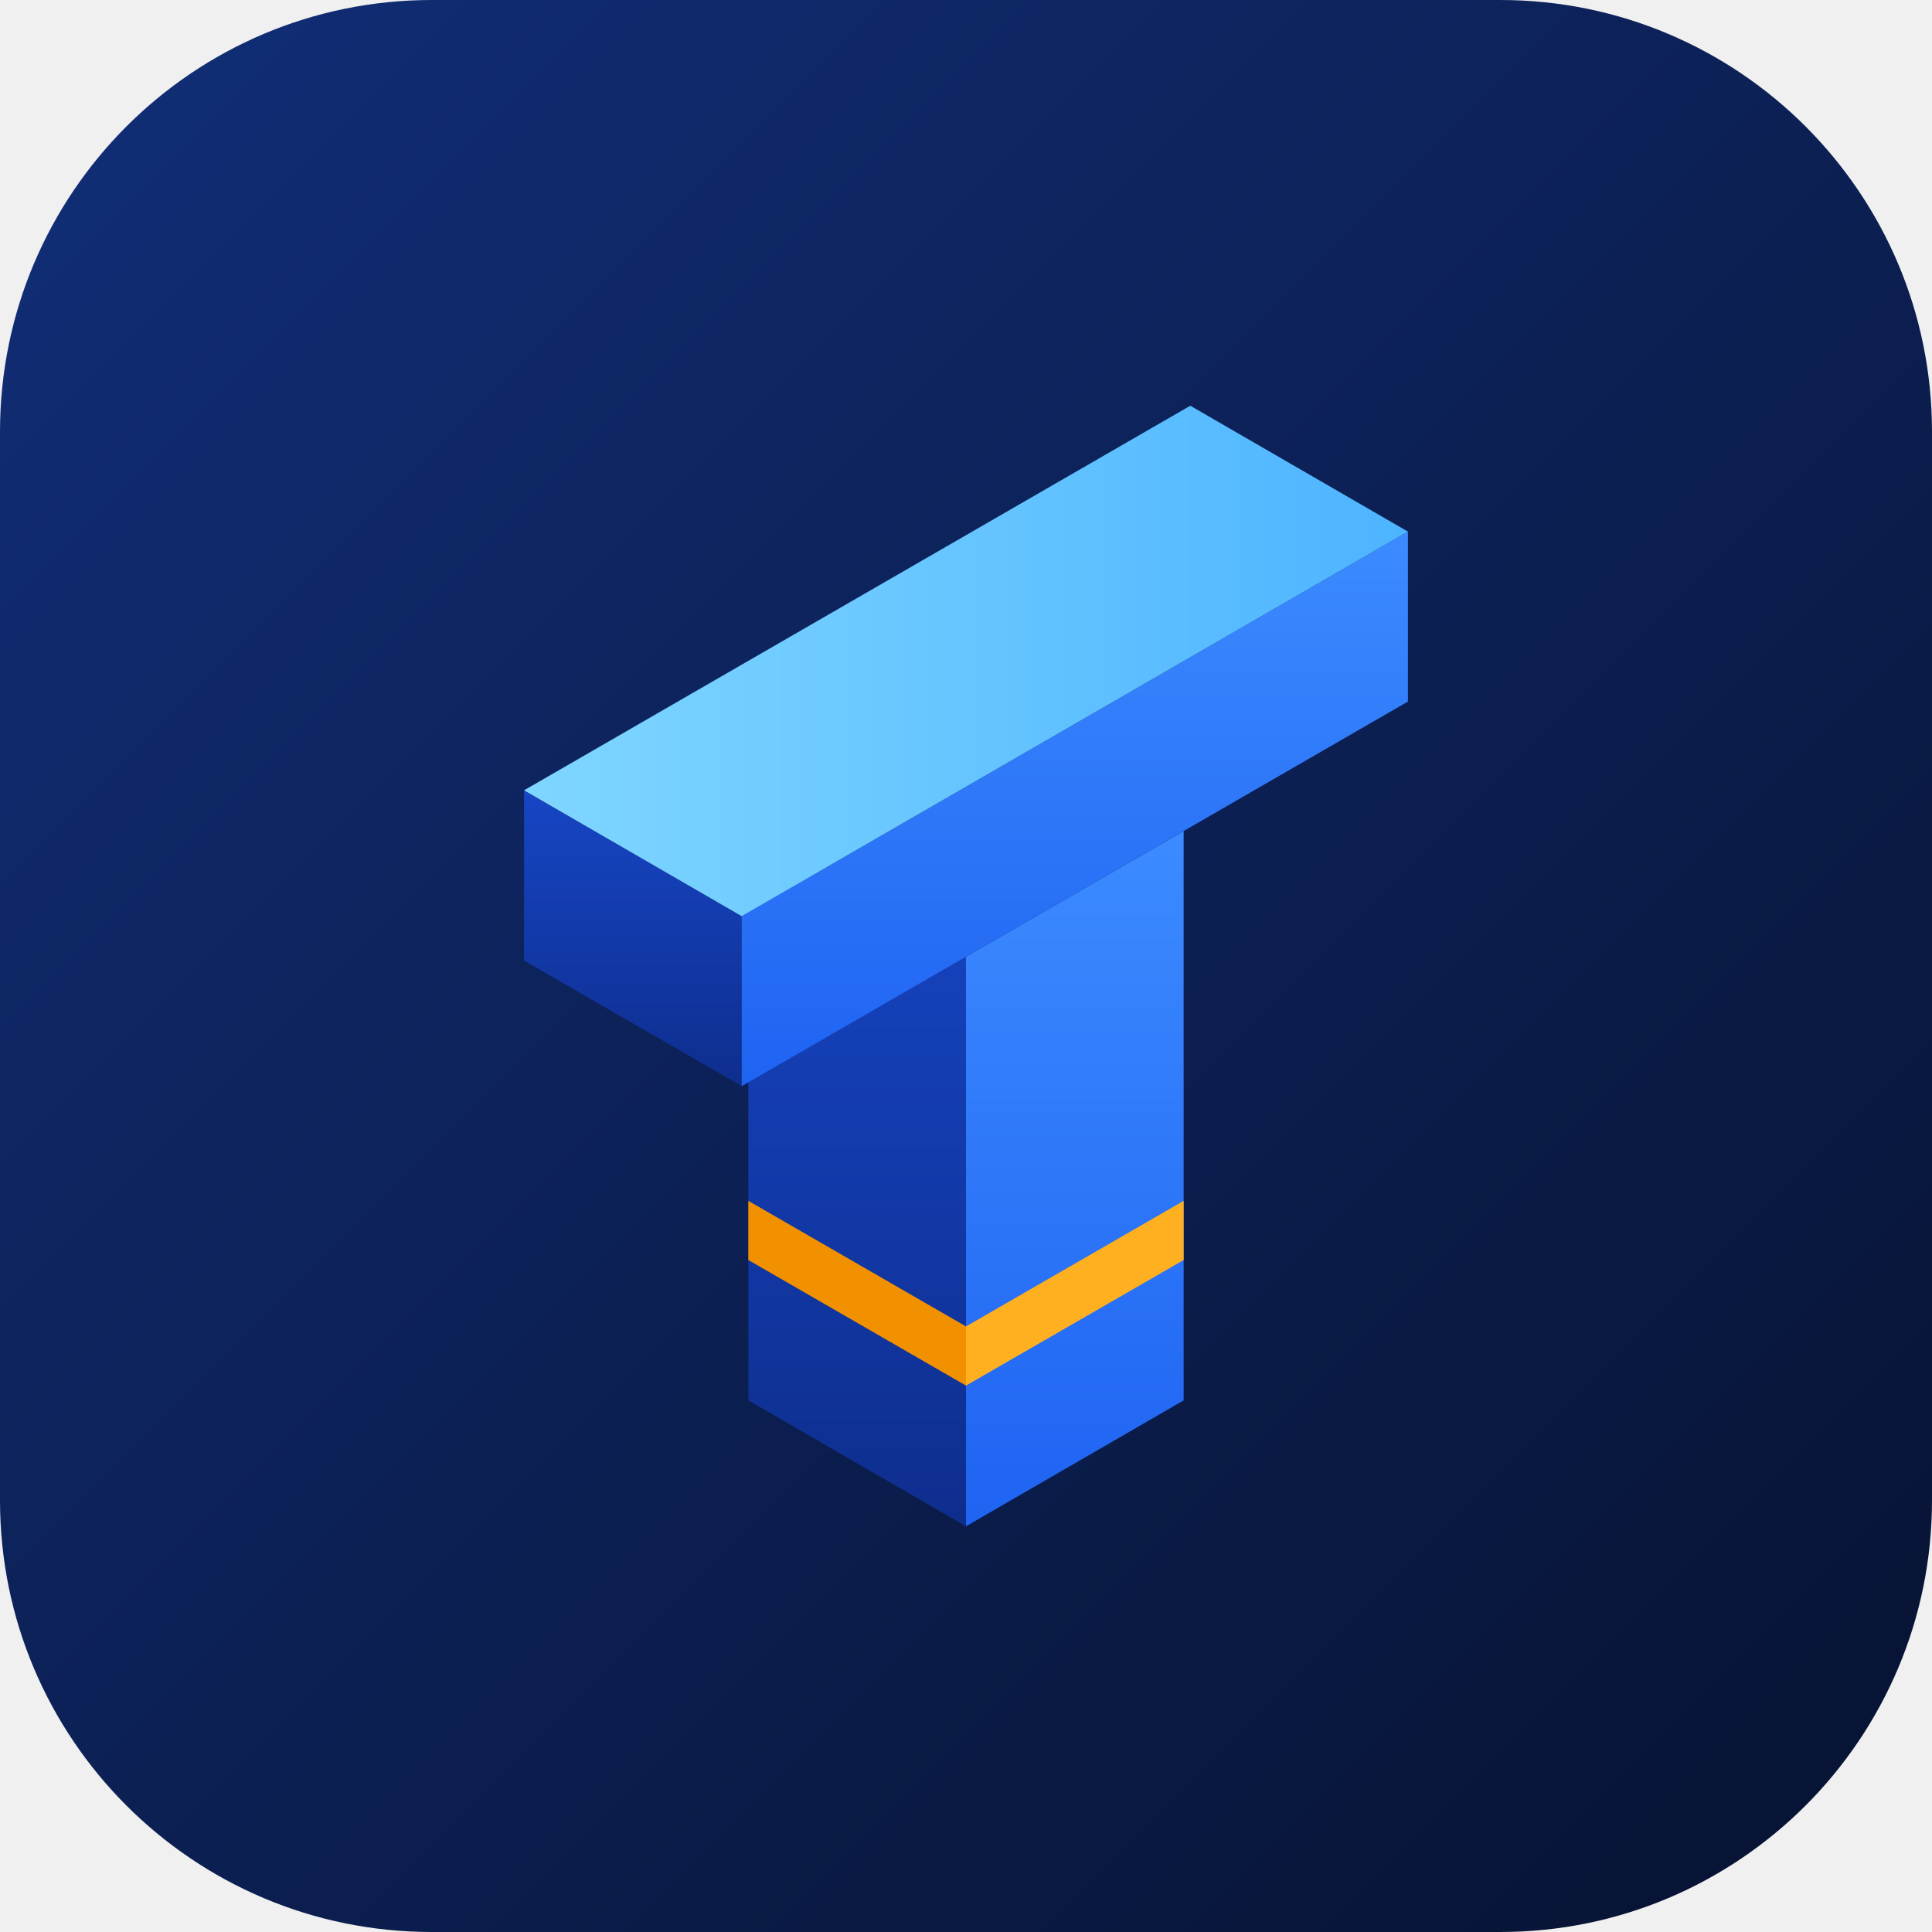
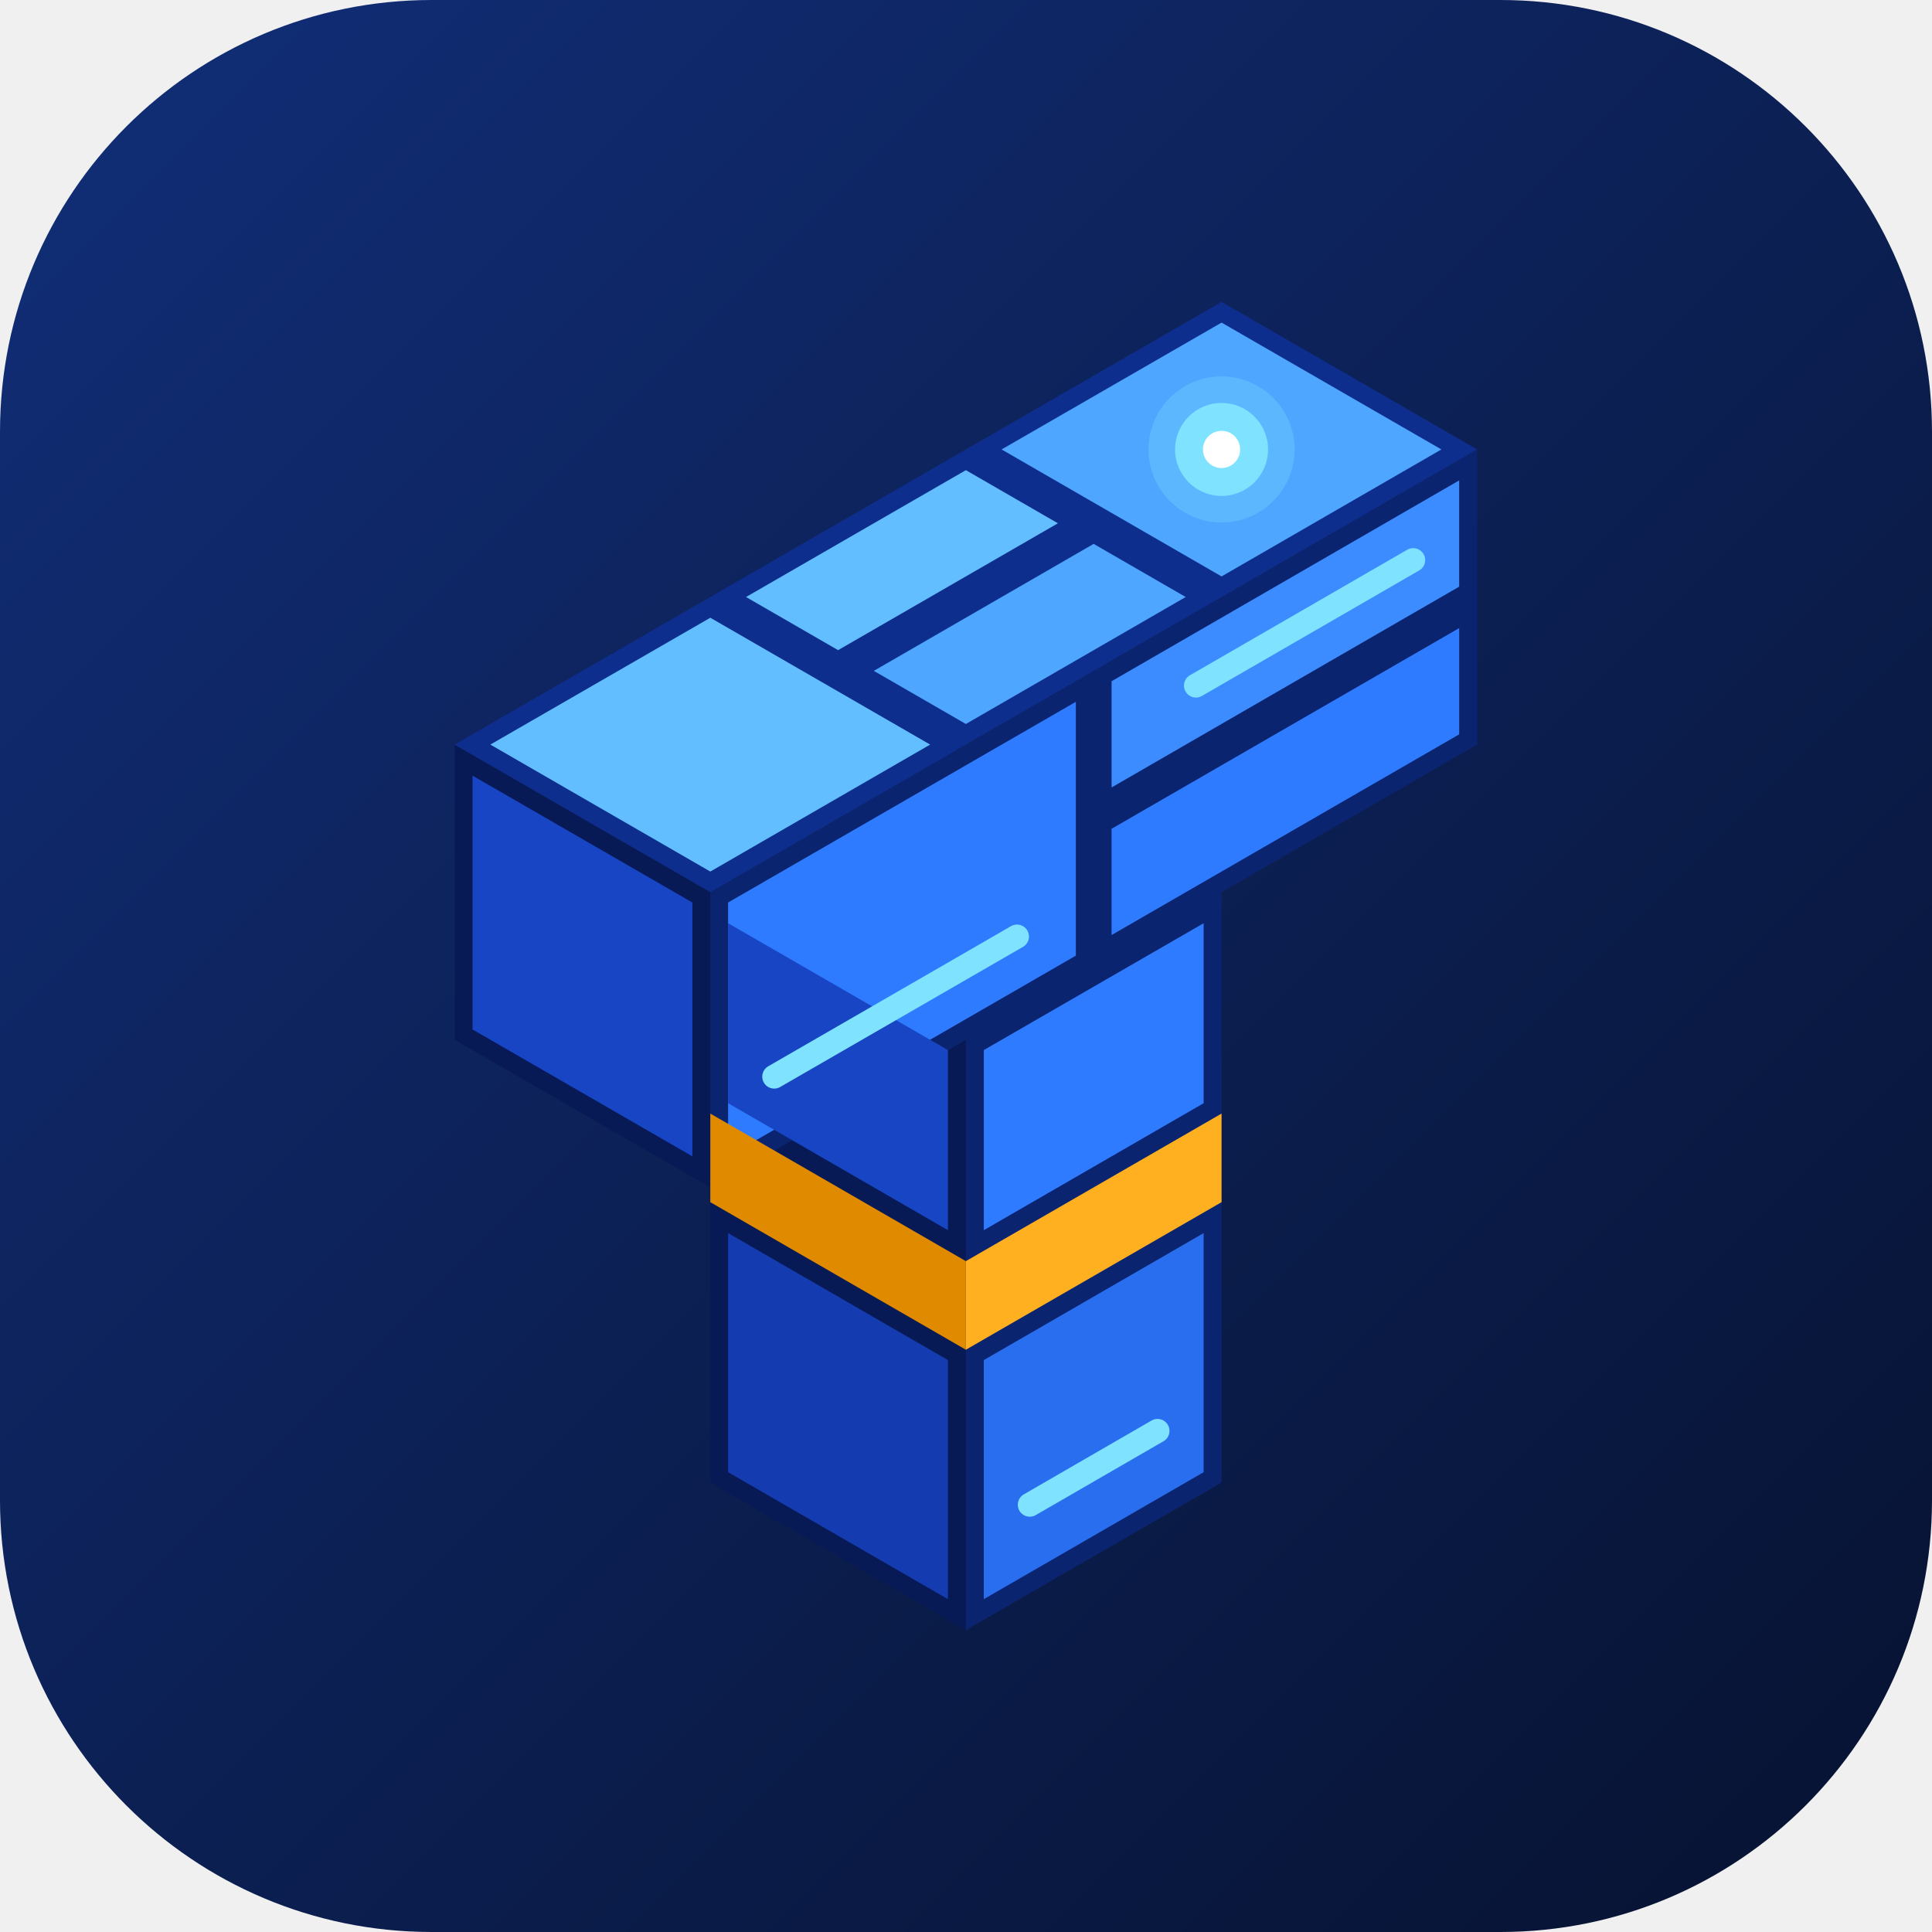
- <svg xmlns="http://www.w3.org/2000/svg" viewBox="0.00 0.00 64.00 64.00" role="img" aria-label="Turing Box Horizons - ícono">
+ <svg xmlns="http://www.w3.org/2000/svg" viewBox="0 0 64 64" role="img" aria-label="Turing Box Horizons - ícono">
  <defs>
-     <linearGradient id="bgi19" x1="0" y1="0" x2="1" y2="1">
+     <linearGradient id="bgi" x1="0" y1="0" x2="1" y2="1">
      <stop offset="0" stop-color="#112E78" />
      <stop offset="1" stop-color="#071230" />
    </linearGradient>
  </defs>
-   <rect width="64" height="64" rx="14.3" fill="url(#bgi19)" />
-   <defs>
-     <linearGradient id="gf18" x1="0" y1="0" x2="0" y2="1">
-       <stop offset="0" stop-color="#3C8BFF" />
-       <stop offset="1" stop-color="#1F63F2" />
-     </linearGradient>
-     <linearGradient id="gt18" x1="0" y1="0" x2="1" y2="0">
-       <stop offset="0" stop-color="#7FD6FF" />
-       <stop offset="1" stop-color="#4DB4FF" />
-     </linearGradient>
-     <linearGradient id="gs18" x1="0" y1="0" x2="0" y2="1">
-       <stop offset="0" stop-color="#1745C4" />
-       <stop offset="1" stop-color="#0E2E8E" />
-     </linearGradient>
-   </defs>
-   <polygon points="32.00,50.56 24.79,46.39 24.79,27.53 32.00,31.69" fill="url(#gs18)" />
-   <polygon points="32.00,50.56 39.21,46.39 39.21,27.53 32.00,31.69" fill="url(#gf18)" />
-   <polygon points="32.00,45.90 24.79,41.74 24.79,39.78 32.00,43.94" fill="#F29100" />
-   <polygon points="32.00,45.90 39.21,41.74 39.21,39.78 32.00,43.94" fill="#FFB020" />
-   <polygon points="24.57,35.98 17.36,31.82 17.36,26.18 24.57,30.35" fill="url(#gs18)" />
-   <polygon points="24.57,35.98 46.64,23.24 46.64,17.61 24.57,30.35" fill="url(#gf18)" />
-   <polygon points="24.57,30.35 17.36,26.18 39.43,13.44 46.64,17.61" fill="url(#gt18)" />
+   <rect width="64" height="64" rx="14.3" fill="url(#bgi)" />
+   <g transform="translate(15.06 10) scale(0.44)">
+     <polygon points="38.49,100.00 19.25,88.89 19.25,44.44 38.49,55.56" fill="#081A55" />
+     <polygon points="38.49,100.00 57.74,88.89 57.74,44.44 38.49,55.56" fill="#0B2470" />
+     <polygon points="19.25,66.67 0.00,55.56 0.00,33.33 19.25,44.44" fill="#081A55" />
+     <polygon points="19.25,66.67 76.98,33.33 76.98,11.11 19.25,44.44" fill="#0B2470" />
+     <polygon points="19.25,44.44 0.00,33.33 57.74,0.00 76.98,11.11" fill="#0E2E8E" />
+     <polygon points="19.25,42.89 35.80,33.33 19.25,23.78 2.69,33.33" fill="#62BEFF" />
+     <polygon points="38.49,31.78 55.04,22.22 48.11,18.22 31.56,27.78" fill="#4FA6FF" />
+     <polygon points="28.87,26.22 45.42,16.67 38.49,12.67 21.94,22.22" fill="#62BEFF" />
+     <polygon points="57.74,20.67 74.29,11.11 57.74,1.56 41.18,11.11" fill="#4FA6FF" />
+     <polygon points="20.59,64.33 46.77,49.22 46.77,30.11 20.59,45.22" fill="#2F7BFF" />
+     <polygon points="49.46,36.56 75.63,21.44 75.63,13.44 49.46,28.56" fill="#3C8BFF" />
+     <polygon points="49.46,47.67 75.63,32.56 75.63,24.56 49.46,39.67" fill="#2F7BFF" />
+     <polygon points="39.84,69.89 56.39,60.33 56.39,46.78 39.84,56.33" fill="#2F7BFF" />
+     <polygon points="39.84,97.67 56.39,88.11 56.39,70.11 39.84,79.67" fill="#2A6EF0" />
+     <polygon points="17.90,64.33 1.35,54.78 1.35,35.67 17.90,45.22" fill="#1745C4" />
+     <polygon points="37.14,69.89 20.59,60.33 20.59,46.78 37.14,56.33" fill="#1745C4" />
+     <polygon points="37.14,97.67 20.59,88.11 20.59,70.11 37.14,79.67" fill="#143CB0" />
+     <polygon points="38.49,78.89 19.25,67.78 19.25,61.11 38.49,72.22" fill="#E08A00" />
+     <polygon points="38.49,78.89 57.74,67.78 57.74,61.11 38.49,72.22" fill="#FFB020" />
+     <line x1="24.06" y1="58.33" x2="42.34" y2="47.78" stroke="#7FE3FF" stroke-width="1.80" stroke-linecap="round" />
+     <line x1="55.81" y1="28.89" x2="72.17" y2="19.44" stroke="#7FE3FF" stroke-width="1.80" stroke-linecap="round" />
+     <line x1="43.30" y1="90.56" x2="52.92" y2="85.00" stroke="#7FE3FF" stroke-width="1.80" stroke-linecap="round" />
+     <circle cx="57.74" cy="11.11" r="5.50" fill="#7FE3FF" opacity=".28" />
+     <circle cx="57.74" cy="11.11" r="3.50" fill="#7FE3FF" />
+     <circle cx="57.74" cy="11.11" r="1.40" fill="#fff" />
+   </g>
</svg>
